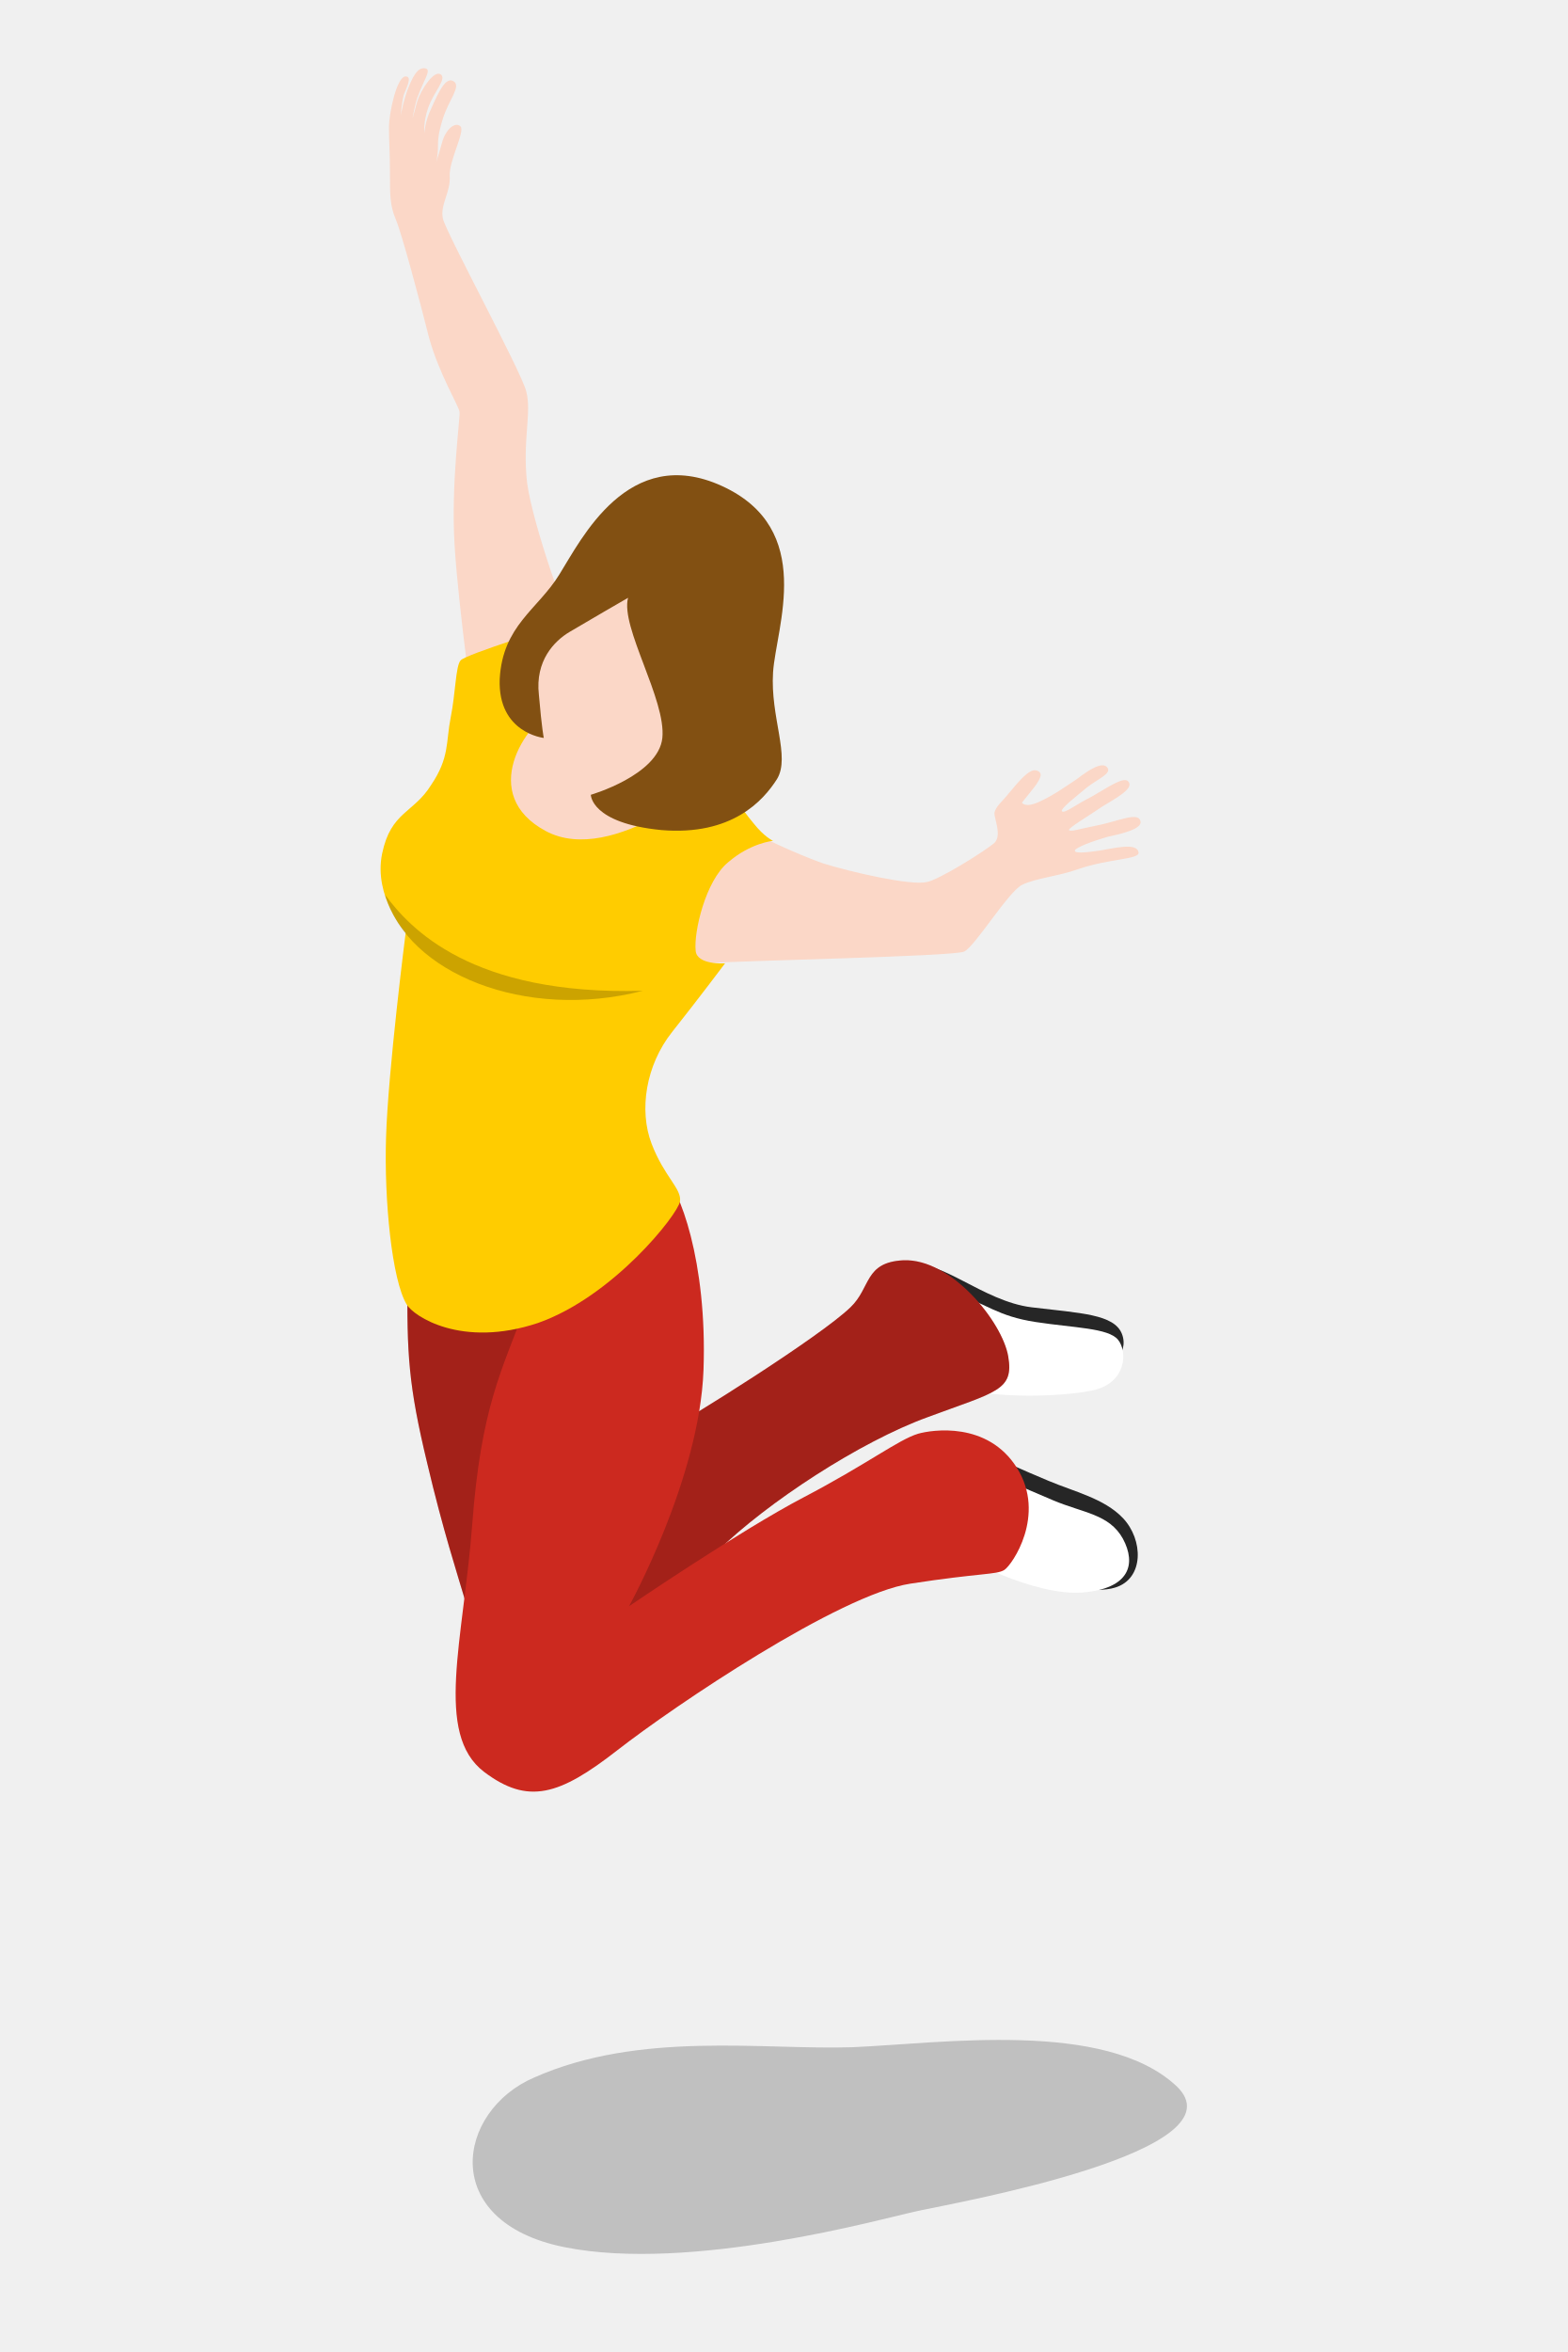
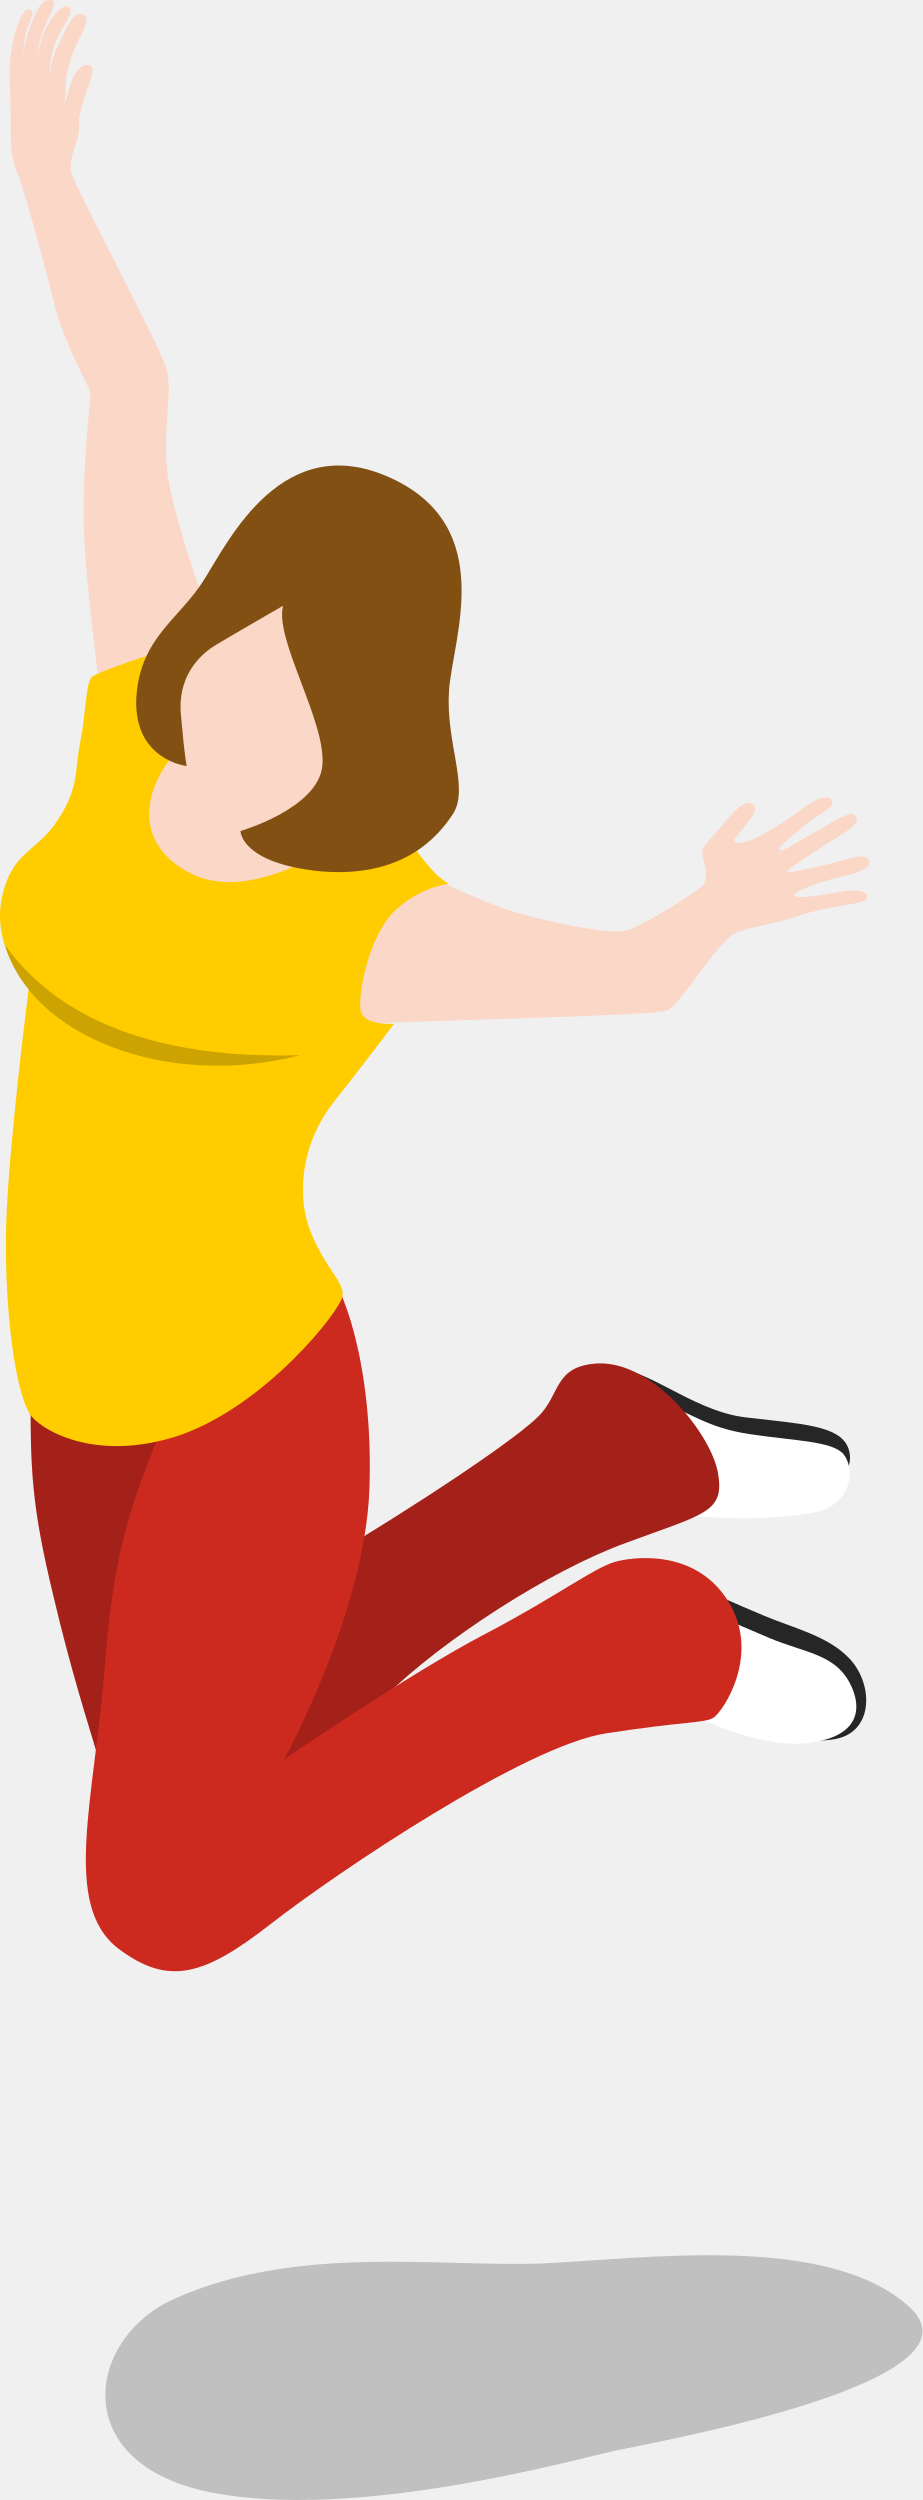
- <svg xmlns="http://www.w3.org/2000/svg" enable-background="new 0 0 160 240" viewBox="0 0 160 240">
-   <path d="m98.5 147.2c3.5 1.8 5.9 2.8 8.5 3.9s5.7 1.8 7.6 3.8c2.1 2.2 2.2 6.2-.8 7.1-3.9 1.2-15.8-2.5-17.5-4-1.8-1.5 2.2-10.8 2.2-10.8z" fill="#262626" />
-   <path d="m100.4 150s4 1.8 7.1 3.1 5.7 1.4 7.1 3.9c1.4 2.6.7 5.1-4.1 5.5s-12.8-3.6-13.6-4.9c-.9-1.2 3.5-7.6 3.5-7.6z" fill="#fff" />
-   <path d="m93.1 129.3c2.6-1.1 7.2 3.5 12.2 4.1s8.4.7 9.2 2.7-1.2 4.1-4.2 4.3c-2.9.2-13.4-2-15.1-3.3-1.8-1.4-4.3-6.8-2.1-7.8z" fill="#262626" />
-   <path d="m96.9 131.7c3.9 1.4 4.9 2.6 8.8 3.2s7.4.6 8.4 1.8.9 4.5-2.7 5.2c-3.5.7-9.7.7-12.7-.1-3.1-.8-5.7-11.4-1.8-10.1z" fill="#fff" />
-   <path d="m54.5 212c-7.9 3.4-9.8 14.7 3.1 17.3s32.4-2.9 36.1-3.7 33.6-6.1 26.3-12.8-23.8-4.3-33-3.9c-9.1.3-21.7-1.7-32.5 3.1z" opacity=".2" />
-   <path d="m41.6 130.2c-.1 8 .1 11.2 2 19.1 1.6 6.8 3.1 11.4 3.9 14.1s3.7 8.6 8.2 8.4c4.6-.3 12.4-8.5 17.5-13.5s14.6-11.2 21.5-13.7c7-2.6 8.8-2.7 8.2-6.2s-5.8-10-10.7-9.8c-4 .2-3.3 2.8-5.4 4.8-3.1 3-16.5 11.4-19.2 12.8s-6 4.6-6 4.6 5.4-4.3 5.2-14.3c-.1-9.9-6.2-15.3-6.2-15.3z" fill="#cc291f" />
-   <path d="m41.6 130.2c-.1 8 .1 11.2 2 19.1 1.6 6.8 3.1 11.4 3.9 14.1s3.7 8.6 8.2 8.4c4.6-.3 12.4-8.5 17.5-13.5s14.6-11.2 21.5-13.7c7-2.6 8.8-2.7 8.2-6.2s-5.8-10-10.7-9.8c-4 .2-3.3 2.8-5.4 4.8-3.1 3-16.5 11.4-19.2 12.8s-6 4.6-6 4.6 5.4-4.3 5.2-14.3c-.1-9.9-6.2-15.3-6.2-15.3z" opacity=".2" />
-   <path d="m53.6 133.4c-2.4 6.5-4.5 10.2-5.4 22.1s-3.9 21.4 1.2 25.3c4.5 3.4 7.7 2.4 13.6-2.2s22.7-15.9 29.9-17c7.1-1.1 8.8-.9 9.6-1.4s4.3-5.6 1.3-10.4-8.7-3.9-10.1-3.5c-2 .6-5.2 3.1-11.7 6.5s-17.8 11.1-17.8 11.1 7.2-13 7.6-24.1-2.5-18.7-4.1-19.9c-1.4-1.2-14.1 13.5-14.1 13.5z" fill="#cc291f" />
-   <path d="m41.4 7.8c-.9 0-1.7 3.7-1.7 5.2 0 1.6.1 2.3.1 4.8 0 2.1 0 3.2.6 4.6s2.5 8.5 3.4 12.1c1 3.6 3 6.9 3.1 7.5s-.9 7.3-.5 13.7 2 17.7 2.1 18.5c0 .8 3.2 16.2 7.7 18.9s10.9 5.5 15.5 5.2 25.6-.7 26.7-1.2 4.5-6.1 5.9-6.8 3.8-.9 5.7-1.6c3.2-1.1 6.3-1 6.2-1.7-.1-1.1-2.7-.4-4-.2-1.4.2-2.5.3-2.5 0s1.9-1 3.3-1.4c1.4-.3 3.6-.8 3.4-1.6-.2-1-2.3 0-4.3.4s-2.8.7-3 .5c-.1-.2 2.1-1.5 3.4-2.4 1.3-.8 3.2-1.8 2.7-2.5-.4-.7-2.2.6-3.8 1.5-1.6.8-2.7 1.7-3 1.5s1.4-1.5 2.6-2.5c1.2-.9 2.5-1.4 2-2s-1.8.2-3.1 1.2c-1.2.8-2.3 1.6-3.8 2.3s-1.8.1-1.8.1 1.3-1.6 1.5-1.9c.3-.5.8-1.2-.1-1.4-.7-.1-1.7 1.1-2.7 2.3-.8 1-1.3 1.3-1.5 2-.1.5.8 2.3 0 3.1-.9.8-5.7 3.8-6.9 4-1.6.4-7.7-1-10.6-1.9-2.8-1-6.4-2.7-7.8-3.5-1.4-.9-4.8-7.1-6.7-10.8s-9-6.2-10.3-8.2-4.8-12-5.4-16.3c-.5-4.4.5-7.2-.1-9.4s-8.2-16.2-8.5-17.6.8-2.7.7-4.3 1.6-4.6 1.1-5.1-1.5.2-1.9 1.7c-.2.7-.3 1.1-.6 2 0 0 .2-.6.2-1.7s.2-1.8.5-2.8c.6-1.9 1.9-3.3 1.1-3.8s-1.5 1-2.3 2.8c-.6 1.2-.7 2.5-.7 2.5s-.1-1.2.4-2.6c.6-1.7 1.9-2.9 1.3-3.4-.7-.5-2 1.5-2.4 2.7-.3 1.1-.5 1.8-.5 1.8s.3-1.8.6-2.4c.5-1.4 1.3-2.5.8-2.7-.7-.2-1.2.4-1.8 1.9-.5 1.2-.8 2.9-.8 2.9s.1-1.3.3-2.1c.3-.8.9-1.9.2-1.9z" fill="#fbd7c7" />
-   <path d="m57.1 63.8s-9.7 3-10.1 3.6c-.5.6-.5 3.3-1 5.8s-.1 4.1-2 6.9c-1.8 2.9-4.1 2.7-5 7-.9 4.4 2.4 8.1 2.4 8.1s-1.8 14.1-2 20.9c-.2 6.4.6 14.5 2.1 17 .7 1.2 5.6 4.5 13.4 1.9 7.7-2.7 14.3-11.1 14.5-12.4s-1.6-2.5-2.9-5.9-.6-8 2.1-11.4 5.4-7 5.4-7-2.9.2-3-1.3c-.2-1.9 1-7.1 3.3-9 2.3-2 4.6-2.2 4.6-2.2s-.9-.4-2-1.8c-1.2-1.4-3.6-5-3.6-5s-10.7 9.5-17.6 5.8-2.2-11 1.2-12.6c3.3-1.6.2-8.4.2-8.4z" fill="#fc0" />
-   <path d="m57.6 59.7c-1.6 2.9-2.5 5.1-2.7 8.2s-1.8 8.9.5 10.2 6.7.5 11.1-1.7 16.6-20.2 6.8-23.4c-9.8-3.1-15.7 6.7-15.7 6.7z" fill="#fbd7c7" />
-   <path d="m64.1 61s-4.5 2.6-6 3.5-3.5 2.9-3.1 6.4c.3 3.5.5 4.4.5 4.4s-4.7-.5-4.5-6c.3-5.5 3.9-7.1 6.1-10.7 2.2-3.5 7-13.4 16.6-9s5.5 14.4 5.2 19 1.8 8.6.4 10.9c-1.4 2.2-4.6 5.8-11.8 5.2-7.2-.7-7.2-3.6-7.2-3.6s6.9-2 7.3-5.8c.4-3.9-4.3-11.3-3.5-14.3z" fill="#825012" />
-   <path d="m39.3 91.3c2.3 8 14.3 12.9 26.3 9.8-17.5.5-23.8-6.4-26.3-9.8z" opacity=".2" />
+ <svg xmlns="http://www.w3.org/2000/svg" enable-background="new 0 0 160 240" viewBox="0 0 8.23 22.303" version="1.1" id="svg872" width="8.23" height="22.303">
+   <defs id="defs876" />
+   <g id="g893" transform="matrix(0.1,0,0,0.1,-3.884448,-0.6962693)">
+     <path id="path846" d="m 98.5,147.2 c 3.5,1.8 5.9,2.8 8.5,3.9 2.6,1.1 5.7,1.8 7.6,3.8 2.1,2.2 2.2,6.2 -0.8,7.1 -3.9,1.2 -15.8,-2.5 -17.5,-4 -1.8,-1.5 2.2,-10.8 2.2,-10.8 z" style="fill:#262626" />
+     <path id="path848" d="m 100.4,150 c 0,0 4,1.8 7.1,3.1 3.1,1.3 5.7,1.4 7.1,3.9 1.4,2.6 0.7,5.1 -4.1,5.5 -4.8,0.4 -12.8,-3.6 -13.6,-4.9 -0.9,-1.2 3.5,-7.6 3.5,-7.6 z" style="fill:#ffffff" />
+     <path id="path850" d="m 93.1,129.3 c 2.6,-1.1 7.2,3.5 12.2,4.1 5,0.6 8.4,0.7 9.2,2.7 0.8,2 -1.2,4.1 -4.2,4.3 -2.9,0.2 -13.4,-2 -15.1,-3.3 -1.8,-1.4 -4.3,-6.8 -2.1,-7.8 z" style="fill:#262626" />
+     <path id="path852" d="m 96.9,131.7 c 3.9,1.4 4.9,2.6 8.8,3.2 3.9,0.6 7.4,0.6 8.4,1.8 1,1.2 0.9,4.5 -2.7,5.2 -3.5,0.7 -9.7,0.7 -12.7,-0.1 C 95.6,141 93,130.4 96.9,131.7 Z" style="fill:#ffffff" />
+     <path id="path854" d="m 54.5,212 c -7.9,3.4 -9.8,14.7 3.1,17.3 12.9,2.6 32.4,-2.9 36.1,-3.7 3.7,-0.8 33.6,-6.1 26.3,-12.8 -7.3,-6.7 -23.8,-4.3 -33,-3.9 -9.1,0.3 -21.7,-1.7 -32.5,3.1 z" style="opacity:0.2" />
+     <path id="path856" d="m 41.6,130.2 c -0.1,8 0.1,11.2 2,19.1 1.6,6.8 3.1,11.4 3.9,14.1 0.8,2.7 3.7,8.6 8.2,8.4 4.6,-0.3 12.4,-8.5 17.5,-13.5 5.1,-5 14.6,-11.2 21.5,-13.7 7,-2.6 8.8,-2.7 8.2,-6.2 -0.6,-3.5 -5.8,-10 -10.7,-9.8 -4,0.2 -3.3,2.8 -5.4,4.8 -3.1,3 -16.5,11.4 -19.2,12.8 -2.7,1.4 -6,4.6 -6,4.6 0,0 5.4,-4.3 5.2,-14.3 -0.1,-9.9 -6.2,-15.3 -6.2,-15.3 z" style="fill:#cc291f" />
+     <path id="path858" d="m 41.6,130.2 c -0.1,8 0.1,11.2 2,19.1 1.6,6.8 3.1,11.4 3.9,14.1 0.8,2.7 3.7,8.6 8.2,8.4 4.6,-0.3 12.4,-8.5 17.5,-13.5 5.1,-5 14.6,-11.2 21.5,-13.7 7,-2.6 8.8,-2.7 8.2,-6.2 -0.6,-3.5 -5.8,-10 -10.7,-9.8 -4,0.2 -3.3,2.8 -5.4,4.8 -3.1,3 -16.5,11.4 -19.2,12.8 -2.7,1.4 -6,4.6 -6,4.6 0,0 5.4,-4.3 5.2,-14.3 -0.1,-9.9 -6.2,-15.3 -6.2,-15.3 z" style="opacity:0.2" />
+     <path id="path860" d="m 53.6,133.4 c -2.4,6.5 -4.5,10.2 -5.4,22.1 -0.9,11.9 -3.9,21.4 1.2,25.3 4.5,3.4 7.7,2.4 13.6,-2.2 5.9,-4.6 22.7,-15.9 29.9,-17 7.1,-1.1 8.8,-0.9 9.6,-1.4 0.8,-0.5 4.3,-5.6 1.3,-10.4 -3,-4.8 -8.7,-3.9 -10.1,-3.5 -2,0.6 -5.2,3.1 -11.7,6.5 -6.5,3.4 -17.8,11.1 -17.8,11.1 0,0 7.2,-13 7.6,-24.1 0.4,-11.1 -2.5,-18.7 -4.1,-19.9 -1.4,-1.2 -14.1,13.5 -14.1,13.5 z" style="fill:#cc291f" />
+     <path id="path862" d="m 41.4,7.8 c -0.9,0 -1.7,3.7 -1.7,5.2 0,1.6 0.1,2.3 0.1,4.8 0,2.1 0,3.2 0.6,4.6 0.6,1.4 2.5,8.5 3.4,12.1 1,3.6 3,6.9 3.1,7.5 0.1,0.6 -0.9,7.3 -0.5,13.7 0.4,6.4 2,17.7 2.1,18.5 0,0.8 3.2,16.2 7.7,18.9 4.5,2.7 10.9,5.5 15.5,5.2 4.6,-0.3 25.6,-0.7 26.7,-1.2 1.1,-0.5 4.5,-6.1 5.9,-6.8 1.4,-0.7 3.8,-0.9 5.7,-1.6 3.2,-1.1 6.3,-1 6.2,-1.7 -0.1,-1.1 -2.7,-0.4 -4,-0.2 -1.4,0.2 -2.5,0.3 -2.5,0 0,-0.3 1.9,-1 3.3,-1.4 1.4,-0.3 3.6,-0.8 3.4,-1.6 -0.2,-1 -2.3,0 -4.3,0.4 -2,0.4 -2.8,0.7 -3,0.5 -0.1,-0.2 2.1,-1.5 3.4,-2.4 1.3,-0.8 3.2,-1.8 2.7,-2.5 -0.4,-0.7 -2.2,0.6 -3.8,1.5 -1.6,0.8 -2.7,1.7 -3,1.5 -0.3,-0.2 1.4,-1.5 2.6,-2.5 1.2,-0.9 2.5,-1.4 2,-2 -0.5,-0.6 -1.8,0.2 -3.1,1.2 -1.2,0.8 -2.3,1.6 -3.8,2.3 -1.5,0.7 -1.8,0.1 -1.8,0.1 0,0 1.3,-1.6 1.5,-1.9 0.3,-0.5 0.8,-1.2 -0.1,-1.4 -0.7,-0.1 -1.7,1.1 -2.7,2.3 -0.8,1 -1.3,1.3 -1.5,2 -0.1,0.5 0.8,2.3 0,3.1 -0.9,0.8 -5.7,3.8 -6.9,4 -1.6,0.4 -7.7,-1 -10.6,-1.9 -2.8,-1 -6.4,-2.7 -7.8,-3.5 -1.4,-0.9 -4.8,-7.1 -6.7,-10.8 -1.9,-3.7 -9,-6.2 -10.3,-8.2 -1.3,-2 -4.8,-12 -5.4,-16.3 -0.5,-4.4 0.5,-7.2 -0.1,-9.4 -0.6,-2.2 -8.2,-16.2 -8.5,-17.6 -0.3,-1.4 0.8,-2.7 0.7,-4.3 -0.1,-1.6 1.6,-4.6 1.1,-5.1 -0.5,-0.5 -1.5,0.2 -1.9,1.7 -0.2,0.7 -0.3,1.1 -0.6,2 0,0 0.2,-0.6 0.2,-1.7 0,-1.1 0.2,-1.8 0.5,-2.8 0.6,-1.9 1.9,-3.3 1.1,-3.8 -0.8,-0.5 -1.5,1 -2.3,2.8 -0.6,1.2 -0.7,2.5 -0.7,2.5 0,0 -0.1,-1.2 0.4,-2.6 0.6,-1.7 1.9,-2.9 1.3,-3.4 -0.7,-0.5 -2,1.5 -2.4,2.7 -0.3,1.1 -0.5,1.8 -0.5,1.8 0,0 0.3,-1.8 0.6,-2.4 C 43.2,8.3 44,7.2 43.5,7 42.8,6.8 42.3,7.4 41.7,8.9 c -0.5,1.2 -0.8,2.9 -0.8,2.9 0,0 0.1,-1.3 0.3,-2.1 0.3,-0.8 0.9,-1.9 0.2,-1.9 z" style="fill:#fbd7c7" />
+     <path id="path864" d="m 57.1,63.8 c 0,0 -9.7,3 -10.1,3.6 -0.5,0.6 -0.5,3.3 -1,5.8 -0.5,2.5 -0.1,4.1 -2,6.9 -1.8,2.9 -4.1,2.7 -5,7 -0.9,4.4 2.4,8.1 2.4,8.1 0,0 -1.8,14.1 -2,20.9 -0.2,6.4 0.6,14.5 2.1,17 0.7,1.2 5.6,4.5 13.4,1.9 7.7,-2.7 14.3,-11.1 14.5,-12.4 0.2,-1.3 -1.6,-2.5 -2.9,-5.9 -1.3,-3.4 -0.6,-8 2.1,-11.4 2.7,-3.4 5.4,-7 5.4,-7 0,0 -2.9,0.2 -3,-1.3 -0.2,-1.9 1,-7.1 3.3,-9 2.3,-2 4.6,-2.2 4.6,-2.2 0,0 -0.9,-0.4 -2,-1.8 -1.2,-1.4 -3.6,-5 -3.6,-5 0,0 -10.7,9.5 -17.6,5.8 -6.9,-3.7 -2.2,-11 1.2,-12.6 3.3,-1.6 0.2,-8.4 0.2,-8.4 z" style="fill:#ffcc00" />
+     <path id="path866" d="m 57.6,59.7 c -1.6,2.9 -2.5,5.1 -2.7,8.2 -0.2,3.1 -1.8,8.9 0.5,10.2 2.3,1.3 6.7,0.5 11.1,-1.7 4.4,-2.2 16.6,-20.2 6.8,-23.4 -9.8,-3.1 -15.7,6.7 -15.7,6.7 z" style="fill:#fbd7c7" />
+     <path id="path868" d="m 64.1,61 c 0,0 -4.5,2.6 -6,3.5 -1.5,0.9 -3.5,2.9 -3.1,6.4 0.3,3.5 0.5,4.4 0.5,4.4 0,0 -4.7,-0.5 -4.5,-6 0.3,-5.5 3.9,-7.1 6.1,-10.7 2.2,-3.5 7,-13.4 16.6,-9 9.6,4.4 5.5,14.4 5.2,19 -0.3,4.6 1.8,8.6 0.4,10.9 -1.4,2.2 -4.6,5.8 -11.8,5.2 -7.2,-0.7 -7.2,-3.6 -7.2,-3.6 0,0 6.9,-2 7.3,-5.8 C 68,71.4 63.3,64 64.1,61 Z" style="fill:#825012" />
+     <path id="path870" d="m 39.3,91.3 c 2.3,8 14.3,12.9 26.3,9.8 -17.5,0.5 -23.8,-6.4 -26.3,-9.8 z" style="opacity:0.2" />
+   </g>
</svg>
